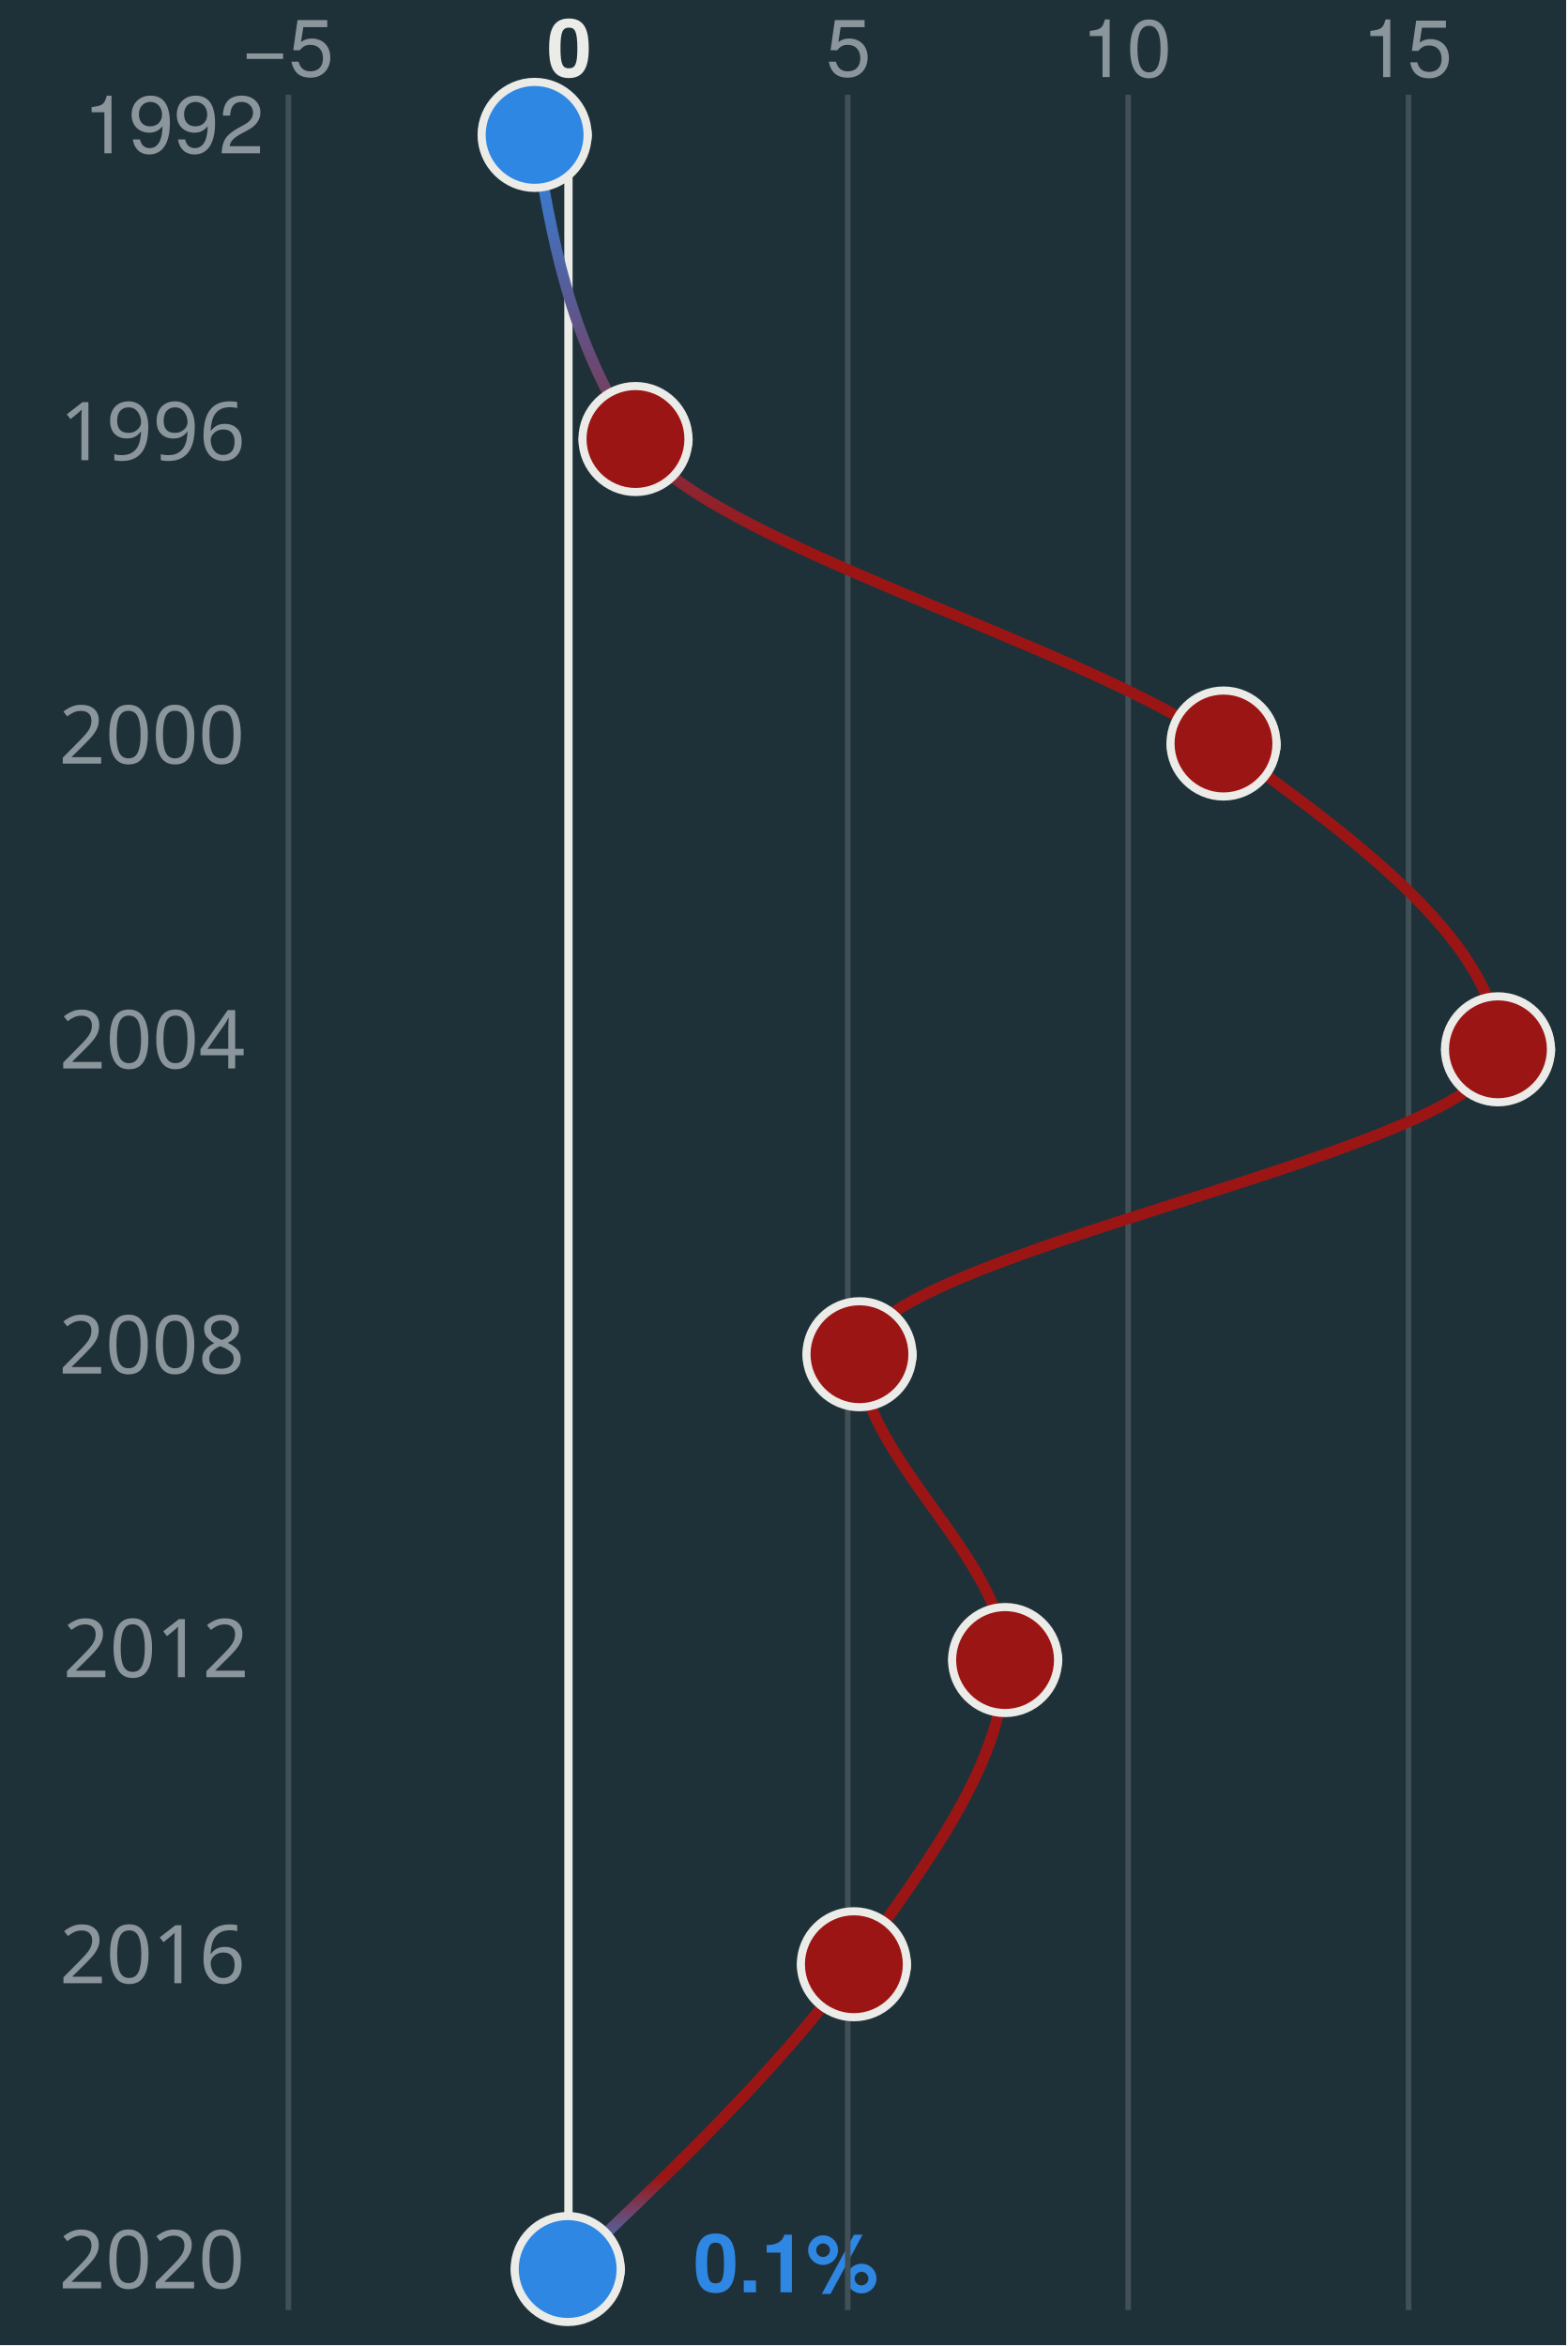
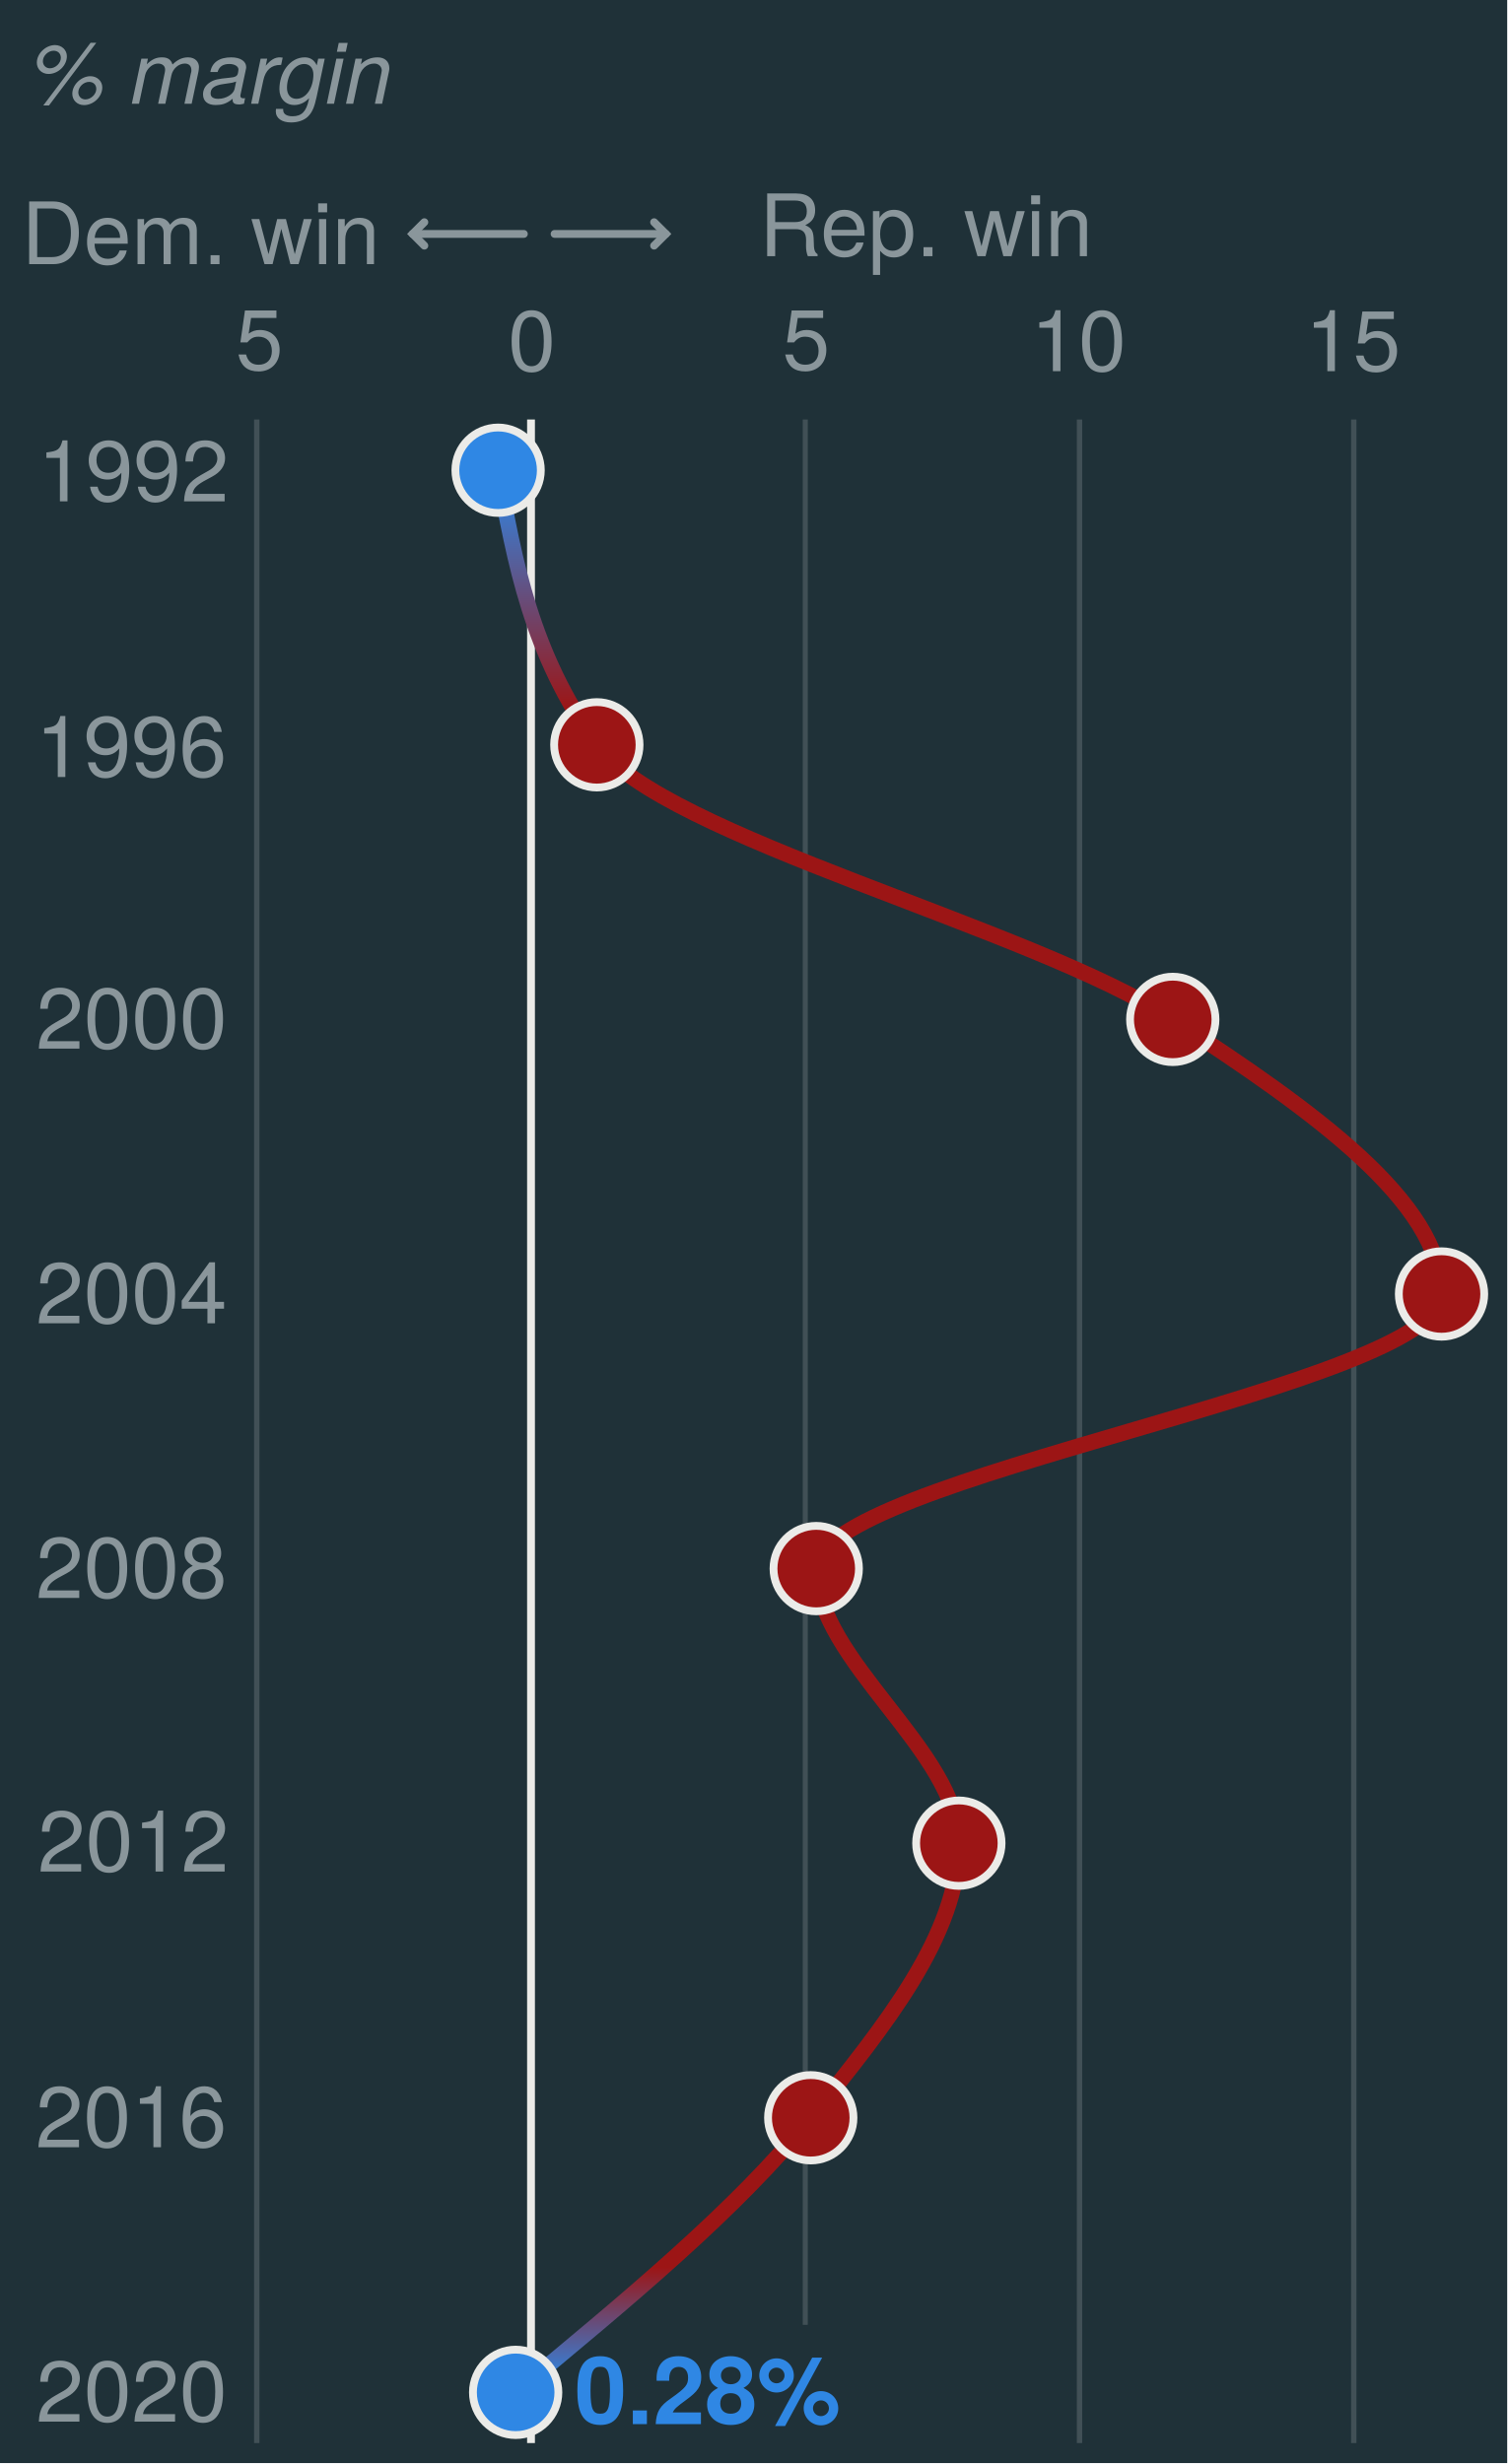
- <svg xmlns="http://www.w3.org/2000/svg" width="100%" height="100%" viewBox="0 0 804 1203" version="1.1" xml:space="preserve" style="fill-rule:evenodd;clip-rule:evenodd;">
+ <svg xmlns="http://www.w3.org/2000/svg" width="100%" height="100%" viewBox="0 0 804 1313" version="1.1" xml:space="preserve" style="fill-rule:evenodd;clip-rule:evenodd;stroke-linecap:round;stroke-miterlimit:10;">
  <g>
    <g id="header-svg">
      <g id="text-svg" />
    </g>
    <g id="footer-svg">
      <g id="footer-inner-svg">
        <g id="footer-main-svg">
          <g id="text-svg1" />
        </g>
      </g>
    </g>
  </g>
-   <rect id="Artboard2" x="0" y="-0" width="803.122" height="1202.56" style="fill:none;" />
+   <rect id="Georgia" x="0" y="-0" width="803.122" height="1312.5" style="fill:none;" />
  <clipPath id="_clip1">
-     <rect x="0" y="-0" width="803.122" height="1202.56" />
+     <rect x="0" y="-0" width="803.122" height="1312.5" />
  </clipPath>
  <g clip-path="url(#_clip1)">
-     <path d="M805.445,1259.1l0,-1477.8l-875.856,0l0,1477.8l875.856,0Z" style="fill:#1f3138;" />
-     <g id="chart-svg">
-       <g id="group-svg">
-         <g id="group-svg1">
-           <g id="x-svg-axis-svg">
-             <path d="M291.506,48.576l0,1136" style="fill:none;fill-rule:nonzero;stroke:#ebebe8;stroke-width:4.26px;" />
-           </g>
-           <g id="y-grid-svg">
-             <path d="M147.899,48.576l-0,1136" style="fill:none;fill-rule:nonzero;stroke:#415056;stroke-width:2.84px;" />
-             <g>
-               <text x="123.668px" y="39.211px" style="font-family:'HelveticaNeue', 'Helvetica Neue';font-size:41.667px;fill:#8a969b;">−5</text>
-             </g>
-             <g id="tick-svg-tick-major-svg">
-               <g>
-                 <text x="280.372px" y="39.649px" style="font-family:'HelveticaNeue-Bold', 'Helvetica Neue';font-weight:700;font-size:41.667px;fill:#ebebe8;">0</text>
-               </g>
-             </g>
-             <path d="M578.537,48.576l-0,1136" style="fill:none;fill-rule:nonzero;stroke:#415056;stroke-width:2.84px;" />
-             <g>
-               <text x="554.591px" y="39.52px" style="font-family:'HelveticaNeue', 'Helvetica Neue';font-size:41.667px;fill:#8a969b;">10</text>
-             </g>
-             <g>
-               <text x="355.579px" y="1175.48px" style="font-family:'HelveticaNeue-Bold', 'Helvetica Neue';font-weight:700;font-size:41.667px;fill:#2f87e4;">0.1%</text>
-             </g>
-             <path d="M434.745,48.576l0,1136" style="fill:none;fill-rule:nonzero;stroke:#415056;stroke-width:2.84px;" />
-             <g>
-               <text x="423.55px" y="39.211px" style="font-family:'HelveticaNeue', 'Helvetica Neue';font-size:41.667px;fill:#8a969b;">5</text>
-             </g>
-             <path d="M722.328,48.576l0,1136" style="fill:none;fill-rule:nonzero;stroke:#415056;stroke-width:2.84px;" />
-             <g>
-               <text x="698.484px" y="39.52px" style="font-family:'HelveticaNeue', 'Helvetica Neue';font-size:41.667px;fill:#8a969b;">15</text>
-             </g>
-           </g>
-           <g id="group-svg2">
-             <g id="group-svg3">
-               <g id="x-svg-ticks-svg">
-                 <g>
-                   <g>
-                     <text x="42.735px" y="78.583px" style="font-family:'HelveticaNeue', 'Helvetica Neue';font-size:41.667px;fill:#8a969b;">1992</text>
-                   </g>
-                 </g>
-                 <g>
-                   <g>
-                     <text x="30.55px" y="235.971px" style="font-family:'LucidaGrande', 'Lucida Grande', sans-serif;font-weight:500;font-size:41.667px;fill:#8a969b;">1996</text>
-                   </g>
-                 </g>
-                 <g>
-                   <g>
-                     <text x="30.192px" y="391.583px" style="font-family:'LucidaGrande', 'Lucida Grande', sans-serif;font-weight:500;font-size:41.667px;fill:#8a969b;">2000</text>
-                   </g>
-                 </g>
-                 <g>
-                   <g>
-                     <text x="30.431px" y="547.88px" style="font-family:'LucidaGrande', 'Lucida Grande', sans-serif;font-weight:500;font-size:41.667px;fill:#8a969b;">2004</text>
-                   </g>
-                 </g>
-                 <g>
-                   <g>
-                     <text x="30.172px" y="704.341px" style="font-family:'LucidaGrande', 'Lucida Grande', sans-serif;font-weight:500;font-size:41.667px;fill:#8a969b;">2008</text>
-                   </g>
-                 </g>
-                 <g>
-                   <g>
-                     <text x="32.342px" y="860.022px" style="font-family:'LucidaGrande', 'Lucida Grande', sans-serif;font-weight:500;font-size:41.667px;fill:#8a969b;">2012</text>
-                   </g>
-                 </g>
-                 <g>
-                   <g>
-                     <text x="30.55px" y="1016.97px" style="font-family:'LucidaGrande', 'Lucida Grande', sans-serif;font-weight:500;font-size:41.667px;fill:#8a969b;">2016</text>
-                   </g>
-                 </g>
-                 <g>
-                   <g>
-                     <text x="30.192px" y="1173.45px" style="font-family:'LucidaGrande', 'Lucida Grande', sans-serif;font-weight:500;font-size:41.667px;fill:#8a969b;">2020</text>
-                   </g>
-                 </g>
-               </g>
-               <g id="lines-svg">
-                 <g id="Georgia-svg">
-                   <path id="Georgia" d="M274.273,69.268c8.617,52.124 17.233,104.248 51.699,156.373c34.466,52.124 227.857,104.248 301.576,156.373c73.718,52.124 140.735,104.248 140.735,156.373c-0,52.124 -327.425,104.248 -327.425,156.373c-0,52.124 74.676,104.248 74.676,156.373c-0,52.124 -40.163,104.248 -77.548,156.373c-21.222,29.587 -48.018,59.174 -77.226,88.761c-22.248,22.537 -45.894,45.075 -69.541,67.612" style="fill:none;fill-rule:nonzero;stroke:url(#_Linear2);stroke-width:5.68px;stroke-linecap:round;stroke-linejoin:round;" />
-                 </g>
-               </g>
-               <g id="line-symbols-svg">
-                 <path id="Georgia1" d="M274.273,52.088c-14.909,0 -27.177,7.755 -27.177,17.18c-0,9.424 12.268,17.179 27.177,17.179c14.909,0 27.177,-7.755 27.177,-17.179c0,-9.425 -12.268,-17.18 -27.177,-17.18Z" style="fill:#2f87e4;fill-rule:nonzero;stroke:#ebebe8;stroke-width:4.17px;stroke-linejoin:round;stroke-miterlimit:2;" />
-                 <path id="Georgia2" d="M325.972,208.461c-14.909,0 -27.178,7.755 -27.178,17.18c0,9.424 12.269,17.179 27.178,17.179c14.909,0 27.177,-7.755 27.177,-17.179c0,-9.425 -12.268,-17.18 -27.177,-17.18Z" style="fill:#9c1515;fill-rule:nonzero;stroke:#ebebe8;stroke-width:4.17px;stroke-linejoin:round;stroke-miterlimit:2;" />
-                 <path id="Georgia3" d="M627.548,364.834c-14.909,0 -27.178,7.755 -27.178,17.18c0,9.424 12.269,17.179 27.178,17.179c14.909,0 27.177,-7.755 27.177,-17.179c-0,-9.425 -12.268,-17.18 -27.177,-17.18Z" style="fill:#9c1515;fill-rule:nonzero;stroke:#ebebe8;stroke-width:4.17px;stroke-linejoin:round;stroke-miterlimit:2;" />
-                 <path id="Georgia4" d="M768.283,521.207c-14.909,0 -27.177,7.755 -27.177,17.18c-0,9.424 12.268,17.179 27.177,17.179c14.909,0 27.177,-7.755 27.177,-17.179c0,-9.425 -12.268,-17.18 -27.177,-17.18Z" style="fill:#9c1515;fill-rule:nonzero;stroke:#ebebe8;stroke-width:4.17px;stroke-linejoin:round;stroke-miterlimit:2;" />
-                 <path id="Georgia5" d="M440.858,677.58c-14.909,0 -27.178,7.755 -27.178,17.18c0,9.424 12.269,17.179 27.178,17.179c14.909,0 27.177,-7.755 27.177,-17.179c0,-9.425 -12.268,-17.18 -27.177,-17.18Z" style="fill:#9c1515;fill-rule:nonzero;stroke:#ebebe8;stroke-width:4.17px;stroke-linejoin:round;stroke-miterlimit:2;" />
-                 <path id="Georgia6" d="M515.534,833.953c-14.909,0 -27.178,7.755 -27.178,17.18c0,9.424 12.269,17.179 27.178,17.179c14.909,0 27.177,-7.755 27.177,-17.179c0,-9.425 -12.268,-17.18 -27.177,-17.18Z" style="fill:#9c1515;fill-rule:nonzero;stroke:#ebebe8;stroke-width:4.17px;stroke-linejoin:round;stroke-miterlimit:2;" />
-                 <path id="Georgia7" d="M437.986,990.326c-14.909,0 -27.178,7.755 -27.178,17.18c0,9.424 12.269,17.179 27.178,17.179c14.909,0 27.177,-7.755 27.177,-17.179c-0,-9.425 -12.268,-17.18 -27.177,-17.18Z" style="fill:#9c1515;fill-rule:nonzero;stroke:#ebebe8;stroke-width:4.17px;stroke-linejoin:round;stroke-miterlimit:2;" />
-                 <path id="Georgia8" d="M291.219,1146.7c-14.909,0 -27.178,7.755 -27.178,17.18c0,9.424 12.269,17.179 27.178,17.179c14.909,0 27.177,-7.755 27.177,-17.179c0,-9.425 -12.268,-17.18 -27.177,-17.18Z" style="fill:#2f87e4;fill-rule:nonzero;stroke:#ebebe8;stroke-width:4.17px;stroke-linejoin:round;stroke-miterlimit:2;" />
-               </g>
-             </g>
-             <g>
-               <path id="Georgia9" d="M274.156,41.991c-14.909,0 -27.177,12.269 -27.177,27.178c0,14.909 12.268,27.177 27.177,27.177c14.909,-0 27.178,-12.268 27.178,-27.177c-0,-14.909 -12.269,-27.178 -27.178,-27.178Z" style="fill:#2f87e4;fill-rule:nonzero;stroke:#ebebe8;stroke-width:4.17px;stroke-linejoin:round;stroke-miterlimit:2;" />
-               <path id="Georgia10" d="M325.878,197.948c-14.909,-0 -27.177,12.268 -27.177,27.177c-0,14.909 12.268,27.177 27.177,27.177c14.909,0 27.178,-12.268 27.178,-27.177c-0,-14.909 -12.269,-27.177 -27.178,-27.177Z" style="fill:#9c1515;fill-rule:nonzero;stroke:#ebebe8;stroke-width:4.17px;stroke-linejoin:round;stroke-miterlimit:2;" />
-               <path id="Georgia11" d="M627.413,354.089c-14.909,0 -27.177,12.268 -27.177,27.177c0,14.909 12.268,27.178 27.177,27.178c14.91,-0 27.178,-12.269 27.178,-27.178c-0,-14.909 -12.268,-27.177 -27.178,-27.177Z" style="fill:#9c1515;fill-rule:nonzero;stroke:#ebebe8;stroke-width:4.17px;stroke-linejoin:round;stroke-miterlimit:2;" />
-               <path id="Georgia12" d="M768.166,510.897c-14.909,-0 -27.177,12.268 -27.177,27.177c-0,14.909 12.268,27.177 27.177,27.177c14.909,0 27.178,-12.268 27.178,-27.177c-0,-14.909 -12.269,-27.177 -27.178,-27.177Z" style="fill:#9c1515;fill-rule:nonzero;stroke:#ebebe8;stroke-width:4.17px;stroke-linejoin:round;stroke-miterlimit:2;" />
-               <path id="Georgia13" d="M440.741,667.255c-14.909,0 -27.177,12.269 -27.177,27.178c-0,14.909 12.268,27.177 27.177,27.177c14.909,0 27.177,-12.268 27.177,-27.177c0,-14.909 -12.268,-27.178 -27.177,-27.178Z" style="fill:#9c1515;fill-rule:nonzero;stroke:#ebebe8;stroke-width:4.17px;stroke-linejoin:round;stroke-miterlimit:2;" />
-               <path id="Georgia14" d="M515.417,824.073c-14.909,0 -27.177,12.269 -27.177,27.178c-0,14.909 12.268,27.177 27.177,27.177c14.909,0 27.177,-12.268 27.177,-27.177c0,-14.909 -12.268,-27.178 -27.177,-27.178Z" style="fill:#9c1515;fill-rule:nonzero;stroke:#ebebe8;stroke-width:4.17px;stroke-linejoin:round;stroke-miterlimit:2;" />
-               <path id="Georgia15" d="M437.869,980.061c-14.909,-0 -27.177,12.268 -27.177,27.177c-0,14.909 12.268,27.177 27.177,27.177c14.909,0 27.177,-12.268 27.177,-27.177c0,-14.909 -12.268,-27.177 -27.177,-27.177Z" style="fill:#9c1515;fill-rule:nonzero;stroke:#ebebe8;stroke-width:4.17px;stroke-linejoin:round;stroke-miterlimit:2;" />
-               <path id="Georgia16" d="M291.102,1136.35c-14.909,0 -27.177,12.269 -27.177,27.178c-0,14.909 12.268,27.177 27.177,27.177c14.909,-0 27.177,-12.268 27.177,-27.177c0,-14.909 -12.268,-27.178 -27.177,-27.178Z" style="fill:#2f87e4;fill-rule:nonzero;stroke:#ebebe8;stroke-width:4.17px;stroke-linejoin:round;stroke-miterlimit:2;" />
-             </g>
-           </g>
-         </g>
-       </g>
+     <path d="M805.445,1325.66l0,-1544.36l-875.856,0l0,1544.36l875.856,-0Z" style="fill:#1f3138;" />
+     <g>
+       <path d="M226.11,130.9l-6.25,-6.25l6.25,-6.25" style="fill:none;stroke:#8a969b;stroke-width:4.17px;" />
+       <path d="M279.145,124.65l-59.285,0" style="fill:none;stroke:#8a969b;stroke-width:4.17px;stroke-linejoin:round;stroke-miterlimit:1.5;" />
+       <path d="M348.549,118.4l6.25,6.25l-6.25,6.25" style="fill:none;stroke:#8a969b;stroke-width:4.17px;" />
+       <path d="M295.514,124.65l59.285,0" style="fill:none;stroke:#8a969b;stroke-width:4.17px;stroke-linejoin:round;stroke-miterlimit:1.5;" />
+       <text x="11.464px" y="140.761px" style="font-family:'HelveticaNeue', 'Helvetica Neue';font-size:45.833px;fill:#8a969b;">Dem. win</text>
+       <text x="404.529px" y="136.498px" style="font-family:'HelveticaNeue', 'Helvetica Neue';font-size:45.833px;fill:#8a969b;">Rep. win</text>
+     </g>
+     <g>
+       <text x="306.2px" y="1291.75px" style="font-family:'HelveticaNeue-Bold', 'Helvetica Neue';font-weight:700;font-size:50px;fill:#2f87e4;">0.28%</text>
+       <text x="20.055px" y="267.135px" style="font-family:'HelveticaNeue', 'Helvetica Neue';font-size:45.833px;fill:#8a969b;">1992</text>
+       <text x="18.909px" y="414.03px" style="font-family:'HelveticaNeue', 'Helvetica Neue';font-size:45.833px;fill:#8a969b;">1996</text>
+       <text x="19.138px" y="558.793px" style="font-family:'HelveticaNeue', 'Helvetica Neue';font-size:45.833px;fill:#8a969b;">2000</text>
+       <text x="19.092px" y="705.138px" style="font-family:'HelveticaNeue', 'Helvetica Neue';font-size:45.833px;fill:#8a969b;">2004</text>
+       <text x="19.046px" y="851.483px" style="font-family:'HelveticaNeue', 'Helvetica Neue';font-size:45.833px;fill:#8a969b;">2008</text>
+       <text x="20.055px" y="997.3px" style="font-family:'HelveticaNeue', 'Helvetica Neue';font-size:45.833px;fill:#8a969b;">2012</text>
+       <text x="18.909px" y="1144.19px" style="font-family:'HelveticaNeue', 'Helvetica Neue';font-size:45.833px;fill:#8a969b;">2016</text>
+       <text x="19.138px" y="1290.4px" style="font-family:'HelveticaNeue', 'Helvetica Neue';font-size:45.833px;fill:#8a969b;">2020</text>
+       <path d="M282.956,223.541l-0,1078.3" style="fill:none;fill-rule:nonzero;stroke:#ebebe8;stroke-width:4.17px;stroke-linecap:butt;stroke-miterlimit:4;" />
+       <path d="M136.82,223.541l-0,1078.3" style="fill:none;fill-rule:nonzero;stroke:#415056;stroke-width:2.85px;stroke-linecap:butt;stroke-miterlimit:4;" />
+       <text x="125.479px" y="197.246px" style="font-family:'HelveticaNeue', 'Helvetica Neue';font-size:45.833px;fill:#8a969b;">5</text>
+       <text x="270.663px" y="197.796px" style="font-family:'HelveticaNeue', 'Helvetica Neue';font-size:45.833px;fill:#8a969b;">0</text>
+       <path d="M429.092,223.541l-0,1015.3" style="fill:none;fill-rule:nonzero;stroke:#415056;stroke-width:2.68px;stroke-linecap:butt;stroke-miterlimit:4;" />
+       <text x="416.799px" y="197.246px" style="font-family:'HelveticaNeue', 'Helvetica Neue';font-size:45.833px;fill:#8a969b;">5</text>
+       <path d="M575.228,223.541l0,1078.3" style="fill:none;fill-rule:nonzero;stroke:#415056;stroke-width:2.85px;stroke-linecap:butt;stroke-miterlimit:4;" />
+       <text x="549.162px" y="197.796px" style="font-family:'HelveticaNeue', 'Helvetica Neue';font-size:45.833px;fill:#8a969b;">10</text>
+       <text x="15.789px" y="55.27px" style="font-family:'HelveticaNeue-Italic', 'Helvetica Neue';font-style:italic;font-size:45.833px;fill:#8a969b;">% mar<tspan x="147.789px 174.097px " y="55.27px 55.27px ">gi</tspan>n</text>
+       <path d="M721.364,223.541l0,1078.3" style="fill:none;fill-rule:nonzero;stroke:#415056;stroke-width:2.85px;stroke-linecap:butt;stroke-miterlimit:4;" />
+       <text x="695.413px" y="197.796px" style="font-family:'HelveticaNeue', 'Helvetica Neue';font-size:45.833px;fill:#8a969b;">15</text>
+       <path id="Georgia1" d="M265.42,250.566c8.768,48.774 17.536,97.548 52.609,146.322c35.072,48.774 231.869,97.548 306.885,146.322c75.017,48.774 143.214,97.548 143.214,146.322c-0,48.774 -333.191,97.548 -333.191,146.321c0,48.774 75.991,97.548 75.991,146.322c0,48.774 -39.554,97.548 -78.913,146.322c-39.36,48.774 -98.301,97.548 -157.243,146.322" style="fill:none;fill-rule:nonzero;stroke:url(#_Linear2);stroke-width:8.33px;stroke-linejoin:round;stroke-miterlimit:4;" />
+       <path id="Georgia2" d="M265.42,227.805c-12.487,0 -22.761,10.275 -22.761,22.761c-0,12.486 10.274,22.761 22.761,22.761c12.486,0 22.761,-10.275 22.761,-22.761c-0,-12.486 -10.275,-22.761 -22.761,-22.761Z" style="fill:#2f87e4;fill-rule:nonzero;stroke:#ebebe8;stroke-width:4.17px;stroke-linecap:butt;stroke-linejoin:round;stroke-miterlimit:2;" />
+       <path id="Georgia3" d="M318.029,374.127c-12.487,-0 -22.761,10.275 -22.761,22.761c-0,12.486 10.274,22.761 22.761,22.761c12.486,-0 22.761,-10.275 22.761,-22.761c-0,-12.486 -10.275,-22.761 -22.761,-22.761Z" style="fill:#9c1515;fill-rule:nonzero;stroke:#ebebe8;stroke-width:4.17px;stroke-linecap:butt;stroke-linejoin:round;stroke-miterlimit:2;" />
+       <path id="Georgia4" d="M624.914,520.449c-12.486,-0 -22.761,10.274 -22.761,22.761c0,12.486 10.275,22.761 22.761,22.761c12.487,-0 22.761,-10.275 22.761,-22.761c0,-12.487 -10.274,-22.761 -22.761,-22.761Z" style="fill:#9c1515;fill-rule:nonzero;stroke:#ebebe8;stroke-width:4.17px;stroke-linecap:butt;stroke-linejoin:round;stroke-miterlimit:2;" />
+       <path id="Georgia5" d="M768.128,666.771c-12.487,-0 -22.761,10.274 -22.761,22.761c-0,12.486 10.274,22.761 22.761,22.761c12.486,-0 22.761,-10.275 22.761,-22.761c-0,-12.487 -10.275,-22.761 -22.761,-22.761Z" style="fill:#9c1515;fill-rule:nonzero;stroke:#ebebe8;stroke-width:4.17px;stroke-linecap:butt;stroke-linejoin:round;stroke-miterlimit:2;" />
+       <path id="Georgia6" d="M434.937,813.092c-12.486,0 -22.761,10.275 -22.761,22.761c0,12.487 10.275,22.762 22.761,22.762c12.487,-0 22.761,-10.275 22.761,-22.762c0,-12.486 -10.274,-22.761 -22.761,-22.761Z" style="fill:#9c1515;fill-rule:nonzero;stroke:#ebebe8;stroke-width:4.17px;stroke-linecap:butt;stroke-linejoin:round;stroke-miterlimit:2;" />
+       <path id="Georgia7" d="M510.928,959.414c-12.486,0 -22.761,10.275 -22.761,22.761c0,12.487 10.275,22.761 22.761,22.761c12.487,0 22.761,-10.274 22.761,-22.761c0,-12.486 -10.274,-22.761 -22.761,-22.761Z" style="fill:#9c1515;fill-rule:nonzero;stroke:#ebebe8;stroke-width:4.17px;stroke-linecap:butt;stroke-linejoin:round;stroke-miterlimit:2;" />
+       <path id="Georgia8" d="M432.015,1105.74c-12.487,0 -22.761,10.275 -22.761,22.761c-0,12.487 10.274,22.761 22.761,22.761c12.486,0 22.761,-10.274 22.761,-22.761c-0,-12.486 -10.275,-22.761 -22.761,-22.761Z" style="fill:#9c1515;fill-rule:nonzero;stroke:#ebebe8;stroke-width:4.17px;stroke-linecap:butt;stroke-linejoin:round;stroke-miterlimit:2;" />
+       <path id="Georgia9" d="M274.772,1252.06c-12.486,0 -22.761,10.275 -22.761,22.761c0,12.486 10.275,22.761 22.761,22.761c12.487,0 22.761,-10.275 22.761,-22.761c0,-12.486 -10.274,-22.761 -22.761,-22.761Z" style="fill:#2f87e4;fill-rule:nonzero;stroke:#ebebe8;stroke-width:4.17px;stroke-linecap:butt;stroke-linejoin:round;stroke-miterlimit:2;" />
    </g>
  </g>
  <defs>
-     <linearGradient id="_Linear2" x1="0" y1="0" x2="1" y2="0" gradientUnits="userSpaceOnUse" gradientTransform="matrix(1.06032e-13,1094.61,-494.01,1.91214e-14,521.278,69.2678)">
+     <linearGradient id="_Linear2" x1="0" y1="0" x2="1" y2="0" gradientUnits="userSpaceOnUse" gradientTransform="matrix(6.27174e-14,1024.25,-502.708,3.0782e-14,516.774,250.566)">
      <stop offset="0" style="stop-color:#2f87e4;stop-opacity:1" />
-       <stop offset="0.19" style="stop-color:#9c1515;stop-opacity:1" />
-       <stop offset="0.96" style="stop-color:#9c1515;stop-opacity:1" />
+       <stop offset="0.12" style="stop-color:#9c1515;stop-opacity:1" />
+       <stop offset="0.94" style="stop-color:#9c1515;stop-opacity:1" />
      <stop offset="1" style="stop-color:#2f87e4;stop-opacity:1" />
    </linearGradient>
  </defs>
</svg>
